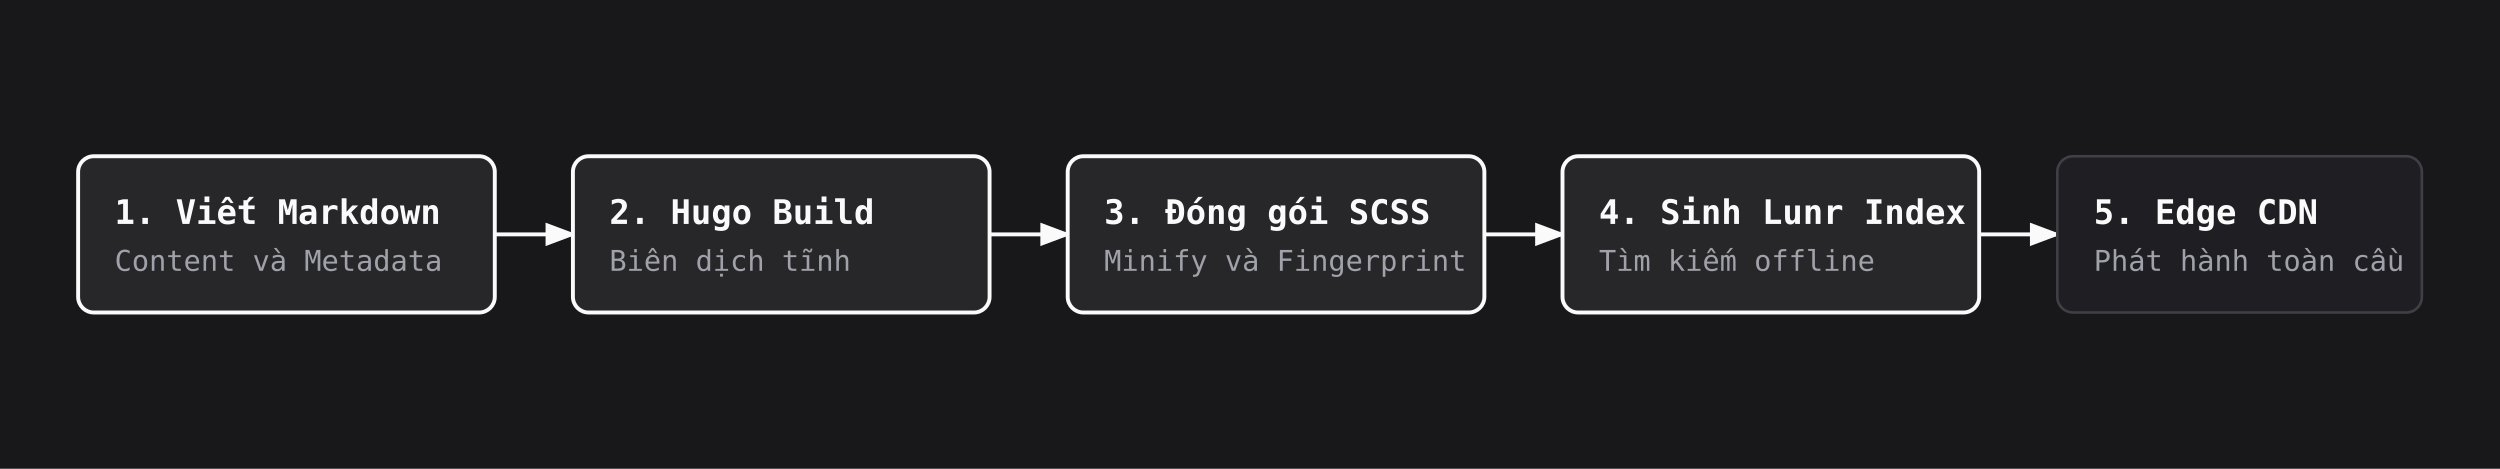
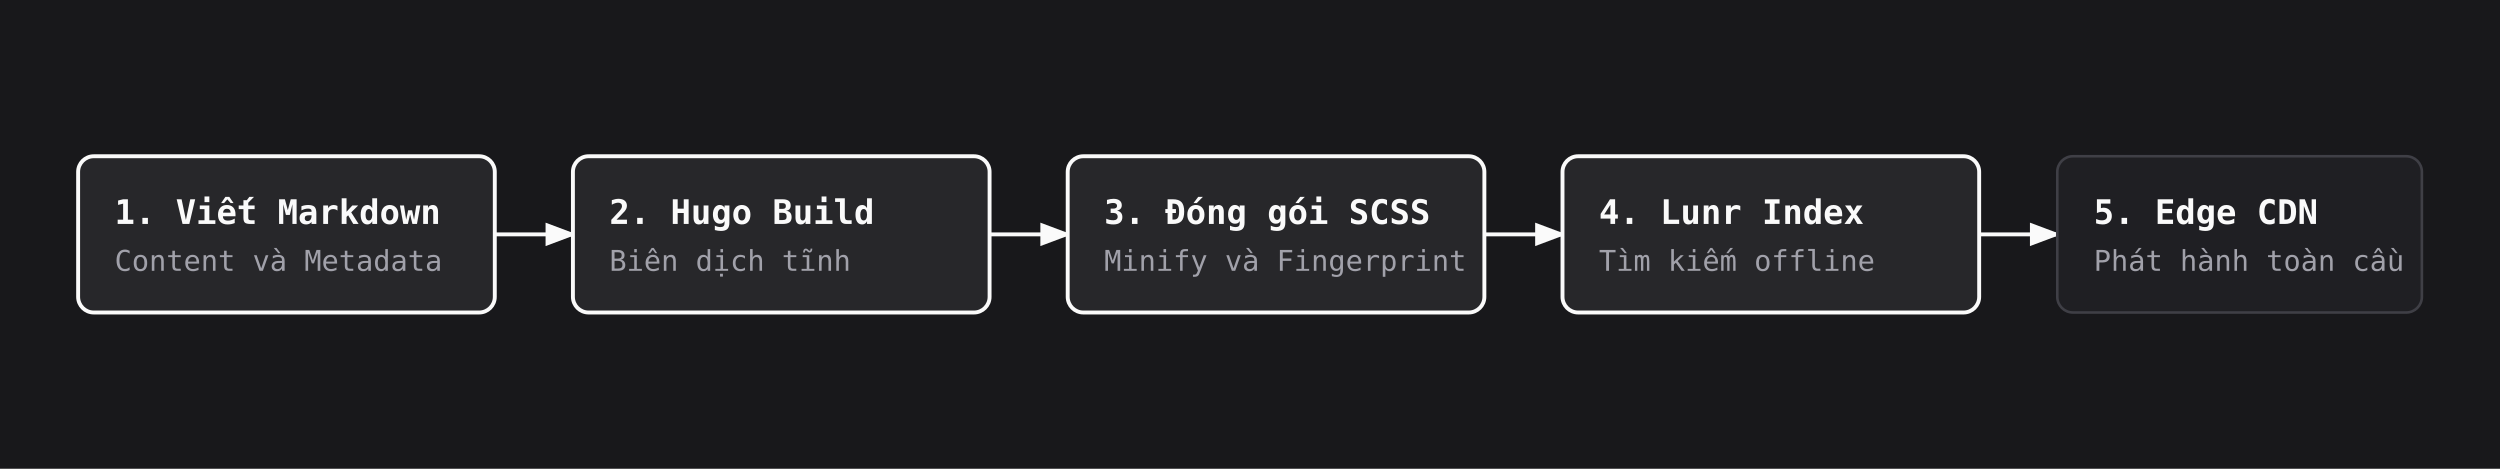
<svg xmlns="http://www.w3.org/2000/svg" viewBox="0 0 960 180" width="960" height="180">
  <style>
    text { font-family: ui-monospace, SFMono-Regular, Menlo, Consolas, monospace; }
    .nm { font-size: 13px; font-weight: 600; fill: #fafafa; }
    .dt { font-size: 11px; fill: #a1a1aa; }
    .al { font-size: 11px; fill: #a1a1aa; }
  </style>
  <defs>
    <marker id="arr-main-dark" markerWidth="8" markerHeight="6" refX="7" refY="3" orient="auto">
      <polygon points="0 0, 8 3, 0 6" fill="#fafafa" />
    </marker>
    <marker id="arr-sec-dark" markerWidth="8" markerHeight="6" refX="7" refY="3" orient="auto">
      <polygon points="0 0, 8 3, 0 6" fill="#a1a1aa" />
    </marker>
    <marker id="arr-acc-dark" markerWidth="8" markerHeight="6" refX="7" refY="3" orient="auto-start-reverse">
      <polygon points="0 0, 8 3, 0 6" fill="#60a5fa" />
    </marker>
  </defs>
  <rect width="960" height="180" fill="#18181b" />
  <path d="M 190 90 H 220" fill="none" stroke="#fafafa" stroke-width="1.5" marker-end="url(#arr-main-dark)" />
  <path d="M 380 90 H 410" fill="none" stroke="#fafafa" stroke-width="1.5" marker-end="url(#arr-main-dark)" />
  <path d="M 570 90 H 600" fill="none" stroke="#fafafa" stroke-width="1.5" marker-end="url(#arr-main-dark)" />
  <path d="M 760 90 H 790" fill="none" stroke="#fafafa" stroke-width="1.5" marker-end="url(#arr-main-dark)" />
  <rect x="30" y="60" width="160" height="60" rx="6" fill="#27272a" stroke="#fafafa" stroke-width="1.5" />
  <text x="44" y="86" class="nm">1. Viết Markdown</text>
  <text x="44" y="104" class="dt">Content và Metadata</text>
  <rect x="220" y="60" width="160" height="60" rx="6" fill="#27272a" stroke="#fafafa" stroke-width="1.5" />
  <text x="234" y="86" class="nm">2. Hugo Build</text>
  <text x="234" y="104" class="dt">Biên dịch tĩnh</text>
  <rect x="410" y="60" width="160" height="60" rx="6" fill="#27272a" stroke="#fafafa" stroke-width="1.5" />
  <text x="424" y="86" class="nm">3. Đóng gói SCSS</text>
  <text x="424" y="104" class="dt">Minify và Fingerprint</text>
  <rect x="600" y="60" width="160" height="60" rx="6" fill="#27272a" stroke="#fafafa" stroke-width="1.5" />
-   <text x="614" y="86" class="nm">4. Sinh Lunr Index</text>
+   <text x="614" y="86" class="nm">4. Lunr Index</text>
  <text x="614" y="104" class="dt">Tìm kiếm offline</text>
  <rect x="790" y="60" width="140" height="60" rx="6" fill="#1f1f23" stroke="#3f3f46" stroke-width="1.0" />
  <text x="804" y="86" class="nm">5. Edge CDN</text>
  <text x="804" y="104" class="dt">Phát hành toàn cầu</text>
</svg>
